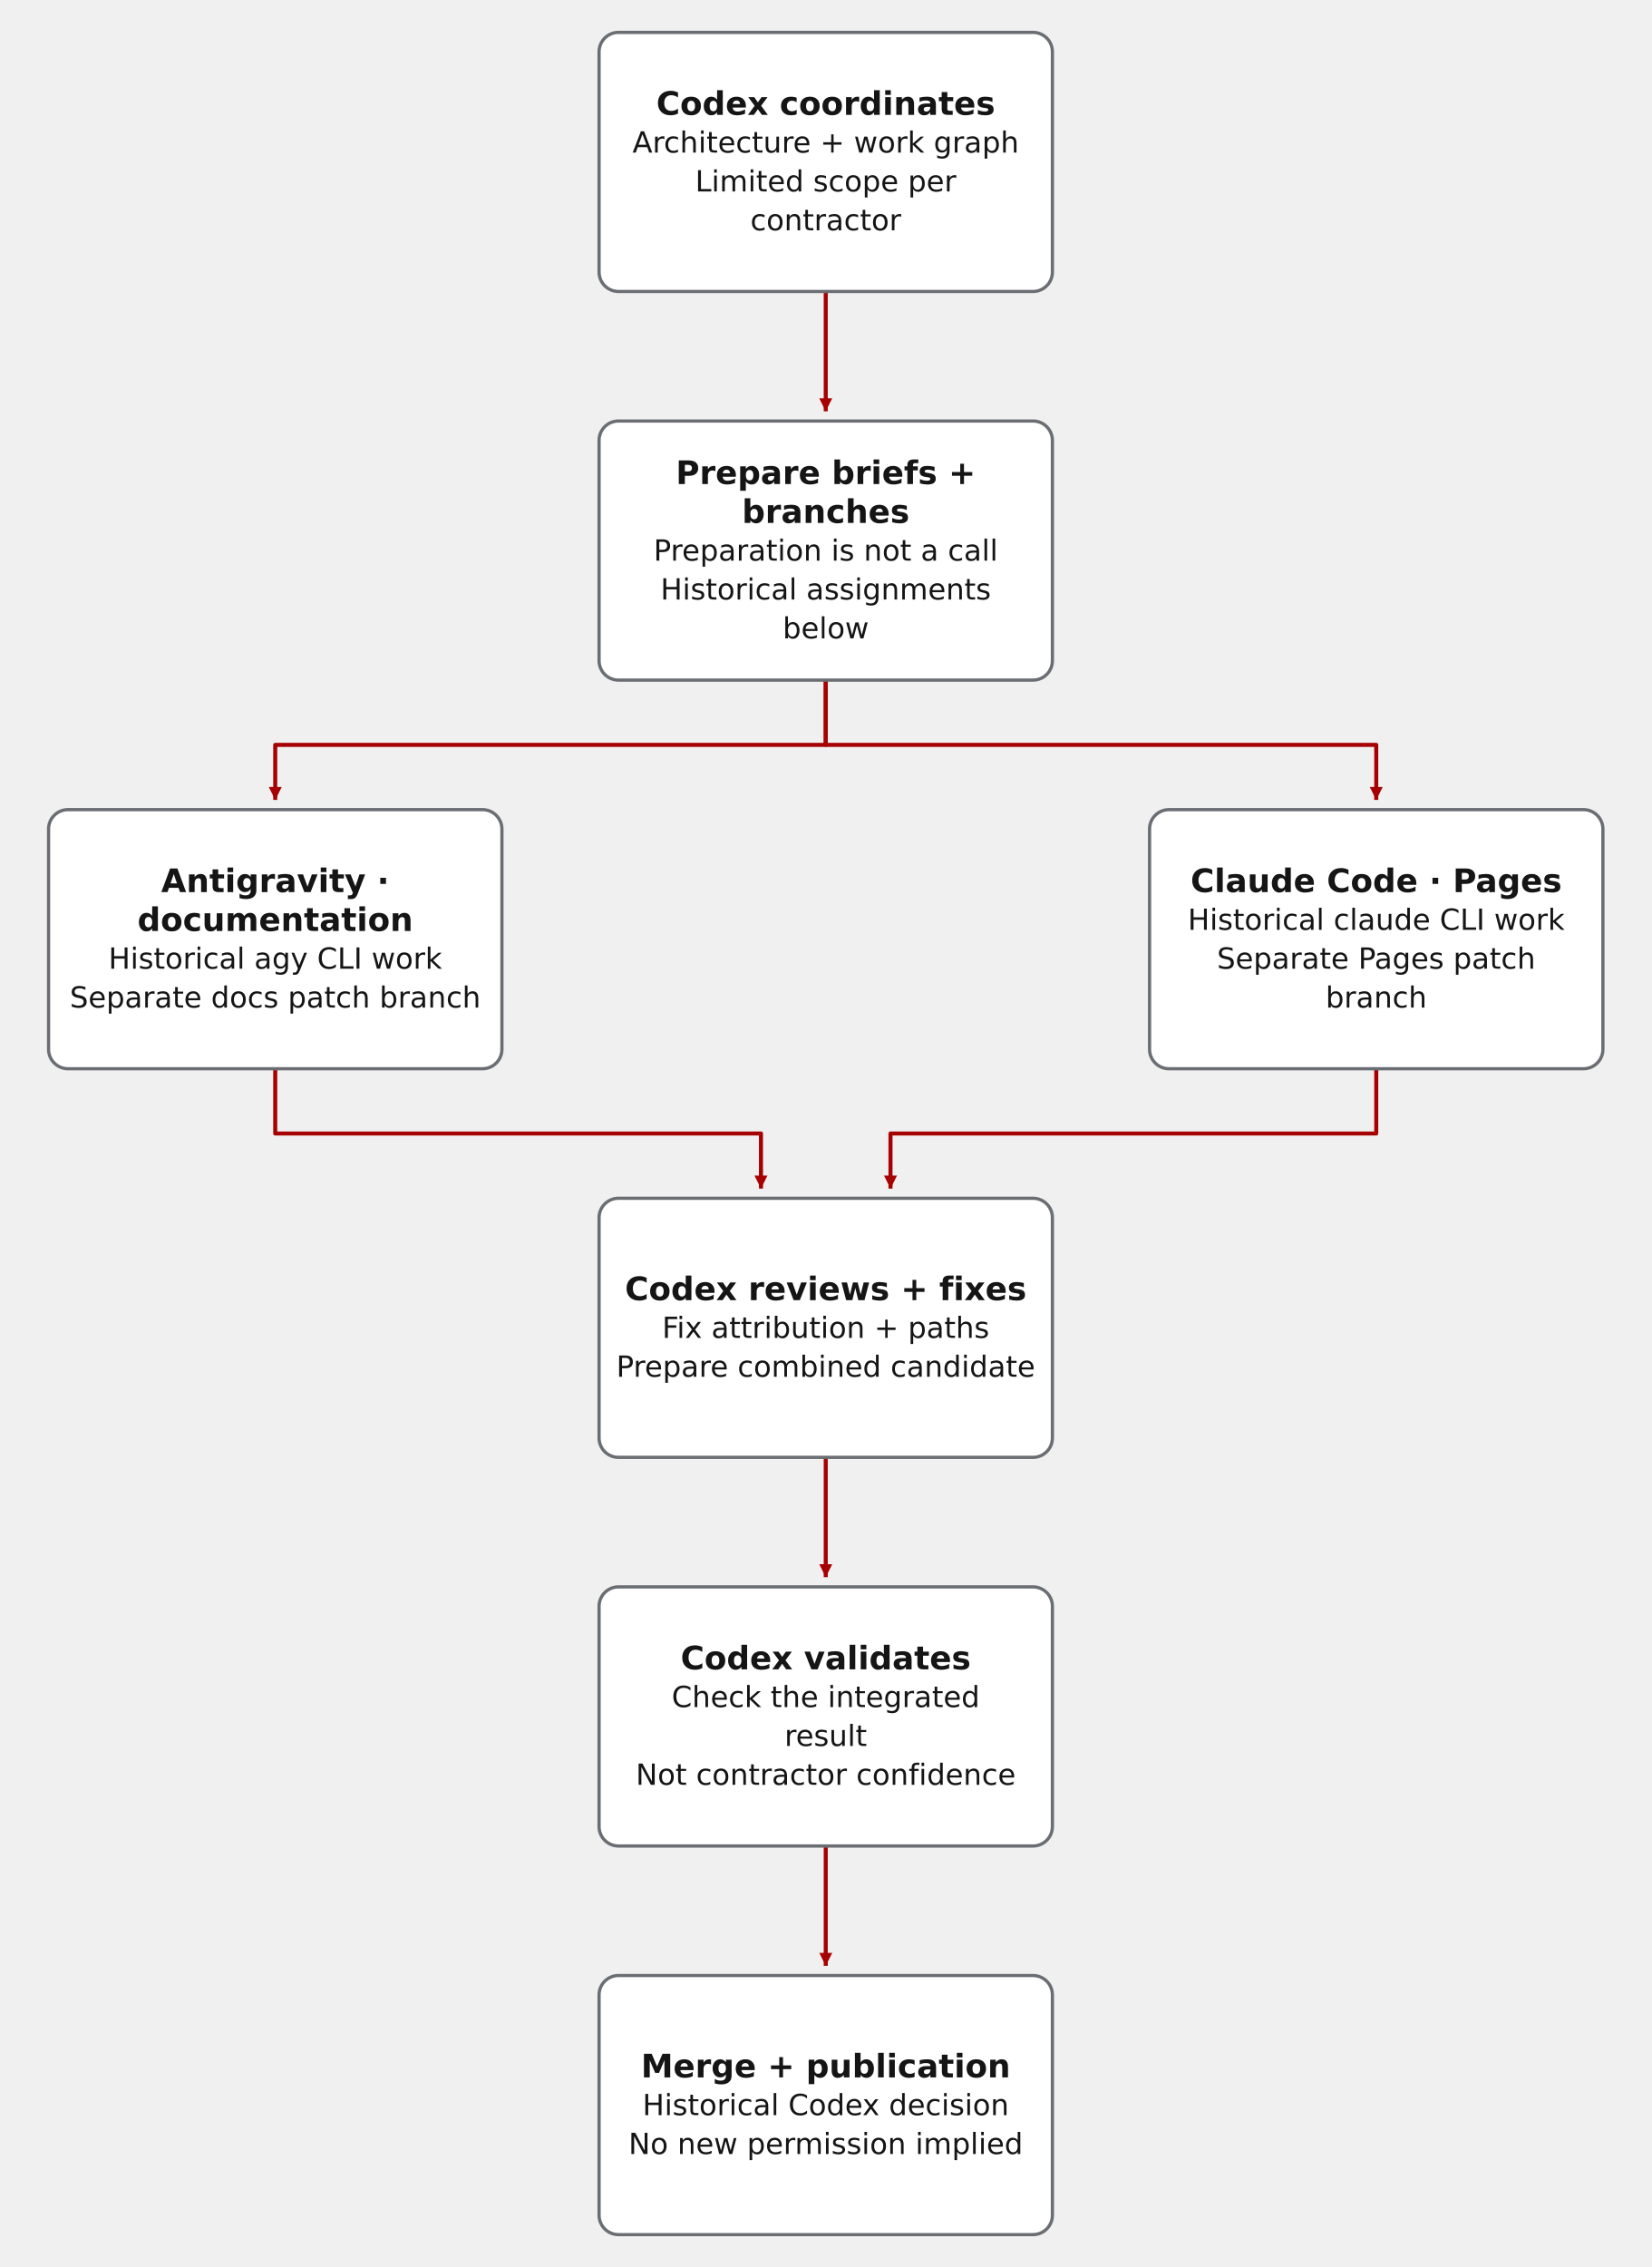
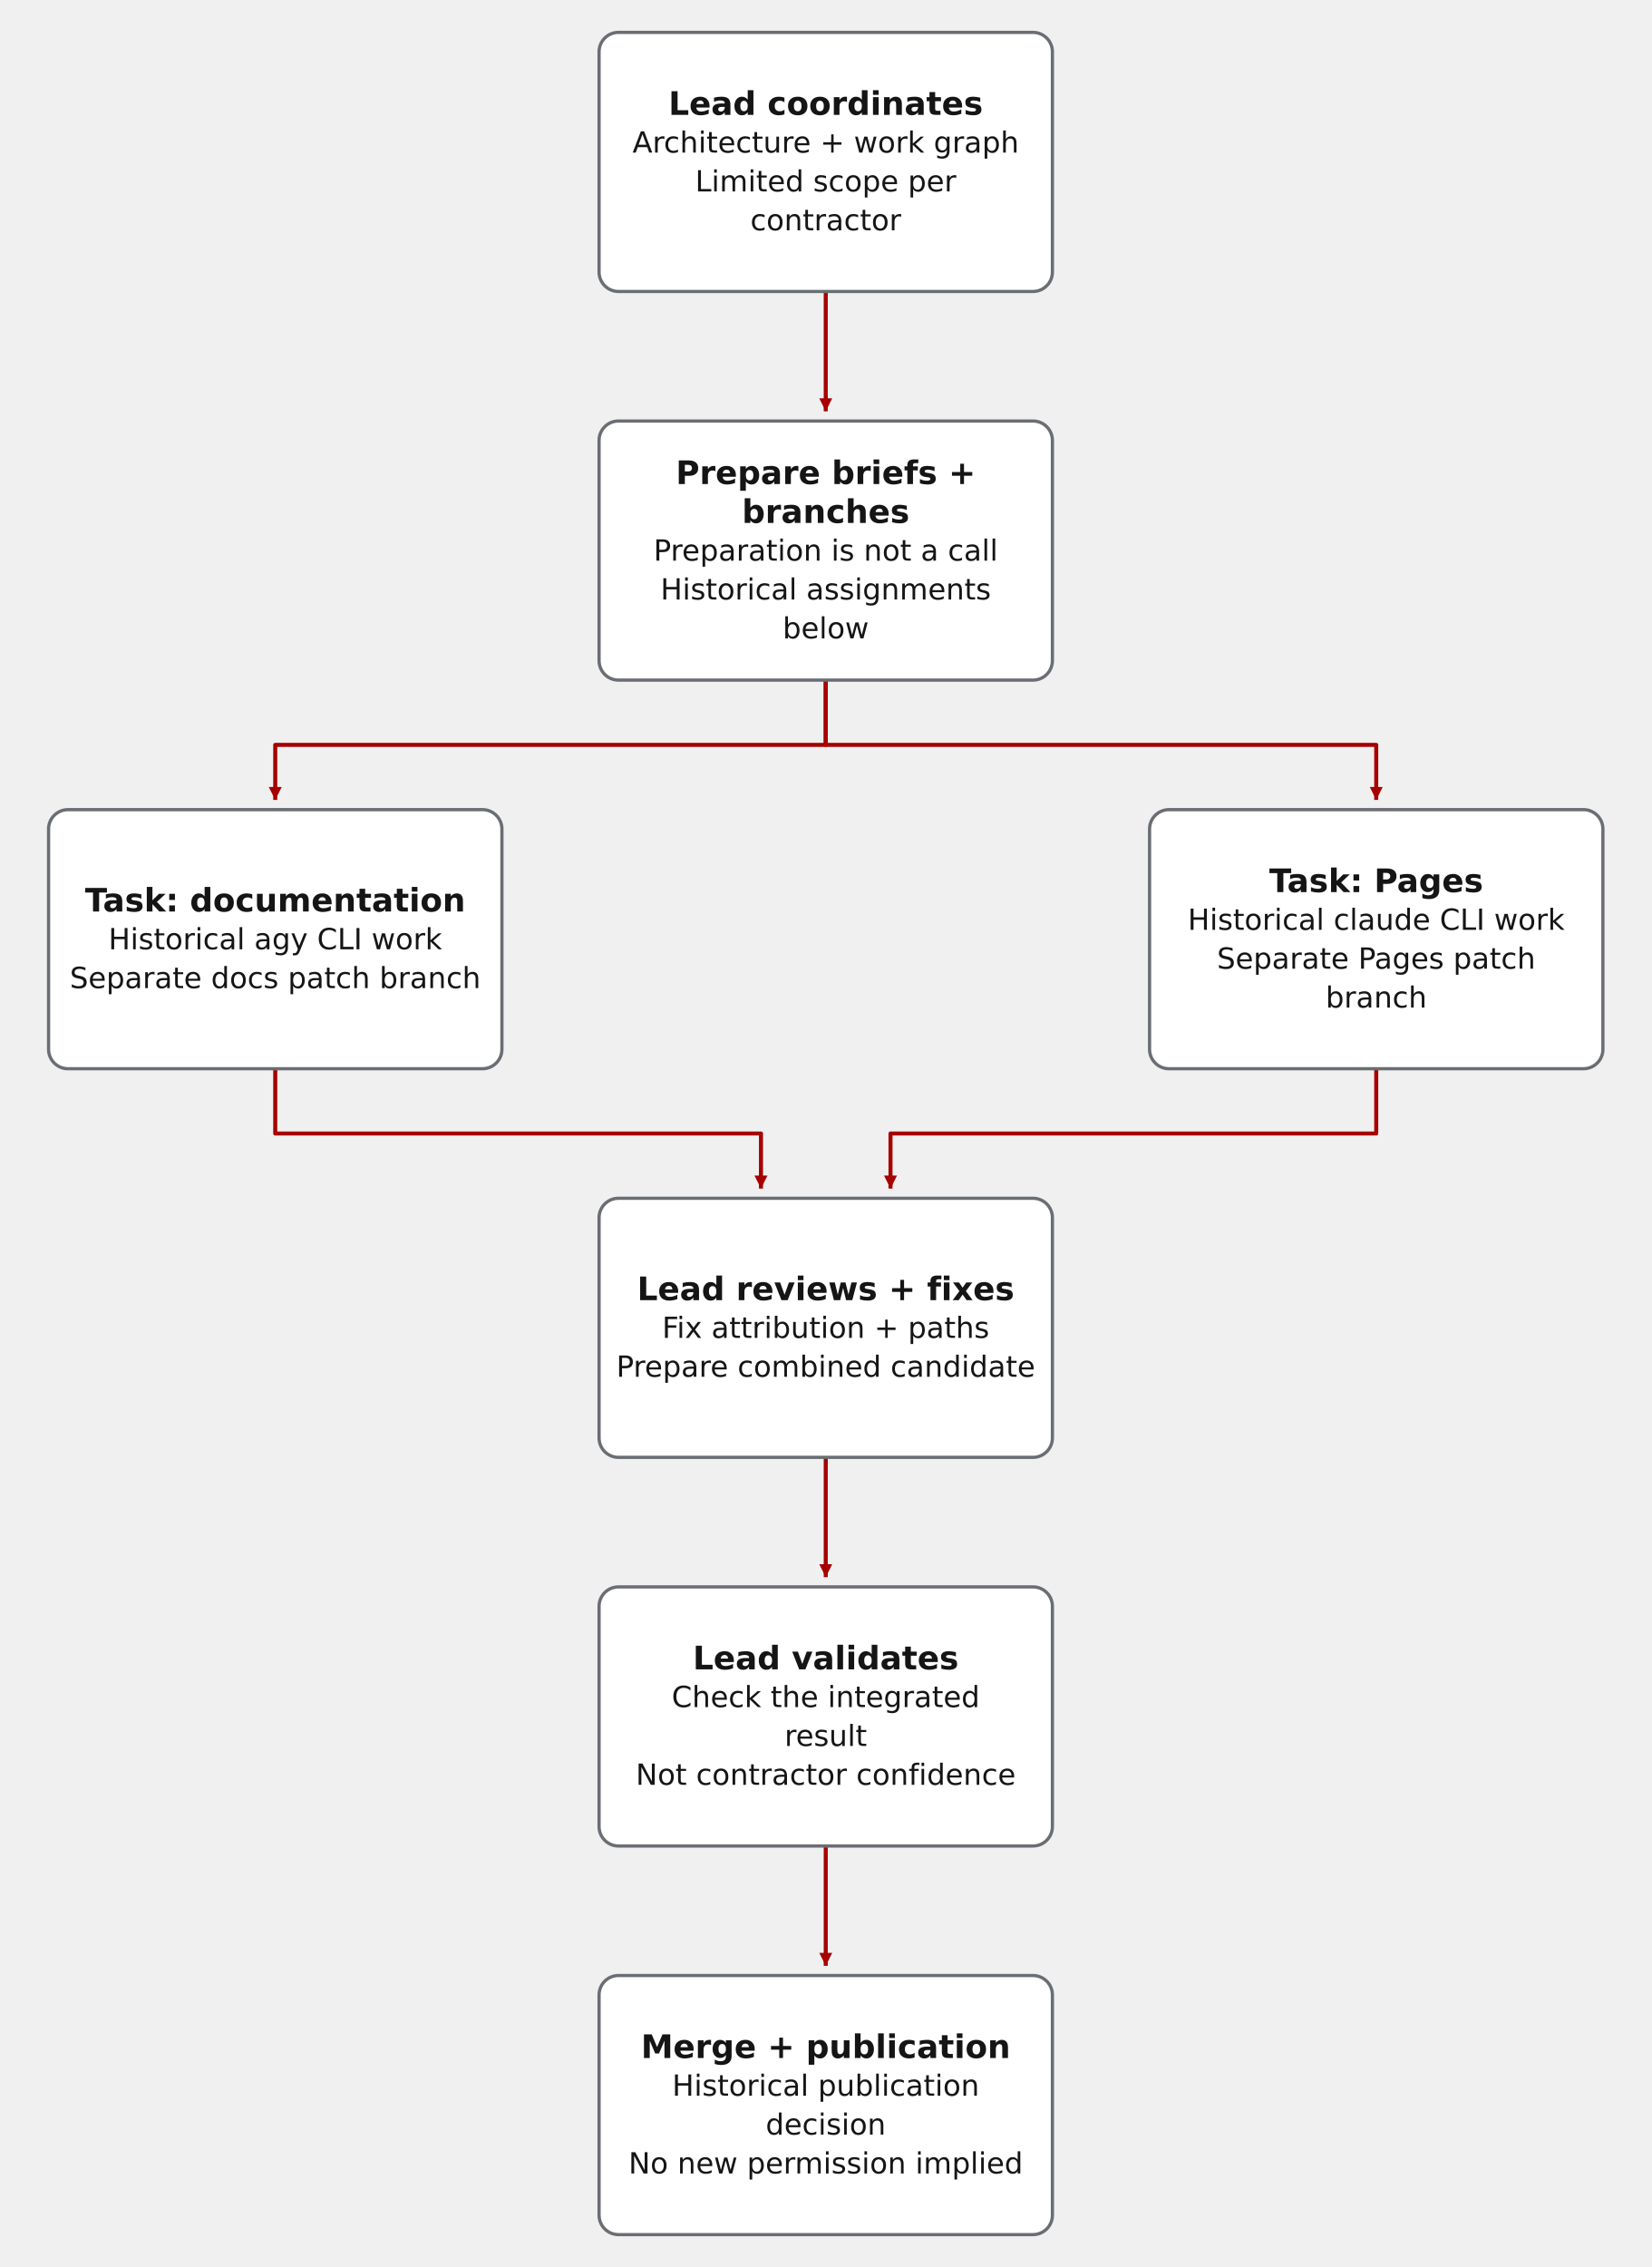
<svg xmlns="http://www.w3.org/2000/svg" width="1020" height="1400" viewBox="0 0 1020 1400" role="img" aria-labelledby="title desc" font-family="DejaVu Sans, sans-serif" fill="#151515">
  <style id="diagram-theme">
  /* Inherited color-scheme also follows an explicit page selection. */
  @media (prefers-color-scheme: dark) {
    [fill="#151515"] { fill: #edf2f9; }
    [stroke="#151515"] { stroke: #edf2f9; }
    [fill="#fff"] { fill: #1b2d44; }
    [stroke="#fff"] { stroke: #111923; }
    [fill="#6a6e73"] { fill: #8b9db4; }
    [stroke="#6a6e73"] { stroke: #8b9db4; }
    [fill="#fff4e5"] { fill: #332a1c; }
    [stroke="#fff4e5"] { stroke: #332a1c; }
    [fill="#8f5200"] { fill: #efb46f; }
    [stroke="#8f5200"] { stroke: #efb46f; }
    [fill="#a60000"] { fill: #ff8795; }
    [stroke="#a60000"] { stroke: #ff8795; }
    [fill="#760000"] { fill: #ffb1ba; }
    [stroke="#760000"] { stroke: #ffb1ba; }
  }
</style>
  <defs>
    <marker id="arrow" markerUnits="userSpaceOnUse" viewBox="0 0 8 8" refX="8" refY="4" markerWidth="8" markerHeight="8" orient="auto-start-reverse">
      <path d="M 0 0 L 8 4 L 0 8 z" fill="#a60000" />
    </marker>
  </defs>
  <path data-from="lead" data-to="prepare" d="M 510,180 V 254" fill="none" stroke="#a60000" stroke-width="2.5" stroke-linejoin="round" marker-end="url(#arrow)" />
  <path data-from="prepare" data-to="antigravity" d="M 510,420 V 460 H 170 V 494" fill="none" stroke="#a60000" stroke-width="2.5" stroke-linejoin="round" marker-end="url(#arrow)" />
  <path data-from="prepare" data-to="claude" d="M 510,420 V 460 H 850 V 494" fill="none" stroke="#a60000" stroke-width="2.5" stroke-linejoin="round" marker-end="url(#arrow)" />
  <path data-from="antigravity" data-to="integrate" d="M 170,660 V 700 H 470 V 734" fill="none" stroke="#a60000" stroke-width="2.5" stroke-linejoin="round" marker-end="url(#arrow)" />
  <path data-from="claude" data-to="integrate" d="M 850,660 V 700 H 550 V 734" fill="none" stroke="#a60000" stroke-width="2.5" stroke-linejoin="round" marker-end="url(#arrow)" />
  <path data-from="integrate" data-to="validate" d="M 510,900 V 974" fill="none" stroke="#a60000" stroke-width="2.5" stroke-linejoin="round" marker-end="url(#arrow)" />
  <path data-from="validate" data-to="publication" d="M 510,1140 V 1214" fill="none" stroke="#a60000" stroke-width="2.5" stroke-linejoin="round" marker-end="url(#arrow)" />
  <g data-node="lead" data-x="510" data-y="100" data-width="280" data-height="160">
    <rect x="370.0" y="20.0" width="280" height="160" rx="12" fill="#fff" stroke="#6a6e73" stroke-width="2" />
-     <text x="510" y="64" text-anchor="middle" dominant-baseline="central" font-size="20" font-weight="600">Codex coordinates</text>
+     <text x="510" y="64" text-anchor="middle" dominant-baseline="central" font-size="20" font-weight="600">Lead coordinates</text>
    <text x="510" y="88" text-anchor="middle" dominant-baseline="central" font-size="18" font-weight="400">Architecture + work graph</text>
    <text x="510" y="112" text-anchor="middle" dominant-baseline="central" font-size="18" font-weight="400">Limited scope per</text>
    <text x="510" y="136" text-anchor="middle" dominant-baseline="central" font-size="18" font-weight="400">contractor</text>
  </g>
  <g data-node="prepare" data-x="510" data-y="340" data-width="280" data-height="160">
    <rect x="370.0" y="260.0" width="280" height="160" rx="12" fill="#fff" stroke="#6a6e73" stroke-width="2" />
    <text x="510" y="292" text-anchor="middle" dominant-baseline="central" font-size="20" font-weight="600">Prepare briefs +</text>
    <text x="510" y="316" text-anchor="middle" dominant-baseline="central" font-size="20" font-weight="600">branches</text>
    <text x="510" y="340" text-anchor="middle" dominant-baseline="central" font-size="18" font-weight="400">Preparation is not a call</text>
    <text x="510" y="364" text-anchor="middle" dominant-baseline="central" font-size="18" font-weight="400">Historical assignments</text>
    <text x="510" y="388" text-anchor="middle" dominant-baseline="central" font-size="18" font-weight="400">below</text>
  </g>
  <g data-node="antigravity" data-x="170" data-y="580" data-width="280" data-height="160">
    <rect x="30.0" y="500.0" width="280" height="160" rx="12" fill="#fff" stroke="#6a6e73" stroke-width="2" />
-     <text x="170" y="544" text-anchor="middle" dominant-baseline="central" font-size="20" font-weight="600">Antigravity ·</text>
-     <text x="170" y="568" text-anchor="middle" dominant-baseline="central" font-size="20" font-weight="600">documentation</text>
-     <text x="170" y="592" text-anchor="middle" dominant-baseline="central" font-size="18" font-weight="400">Historical agy CLI work</text>
-     <text x="170" y="616" text-anchor="middle" dominant-baseline="central" font-size="18" font-weight="400">Separate docs patch branch</text>
+     <text x="170" y="556" text-anchor="middle" dominant-baseline="central" font-size="20" font-weight="600">Task: documentation</text>
+     <text x="170" y="580" text-anchor="middle" dominant-baseline="central" font-size="18" font-weight="400">Historical agy CLI work</text>
+     <text x="170" y="604" text-anchor="middle" dominant-baseline="central" font-size="18" font-weight="400">Separate docs patch branch</text>
  </g>
  <g data-node="claude" data-x="850" data-y="580" data-width="280" data-height="160">
    <rect x="710.0" y="500.0" width="280" height="160" rx="12" fill="#fff" stroke="#6a6e73" stroke-width="2" />
-     <text x="850" y="544" text-anchor="middle" dominant-baseline="central" font-size="20" font-weight="600">Claude Code · Pages</text>
+     <text x="850" y="544" text-anchor="middle" dominant-baseline="central" font-size="20" font-weight="600">Task: Pages</text>
    <text x="850" y="568" text-anchor="middle" dominant-baseline="central" font-size="18" font-weight="400">Historical claude CLI work</text>
    <text x="850" y="592" text-anchor="middle" dominant-baseline="central" font-size="18" font-weight="400">Separate Pages patch</text>
    <text x="850" y="616" text-anchor="middle" dominant-baseline="central" font-size="18" font-weight="400">branch</text>
  </g>
  <g data-node="integrate" data-x="510" data-y="820" data-width="280" data-height="160">
    <rect x="370.0" y="740.0" width="280" height="160" rx="12" fill="#fff" stroke="#6a6e73" stroke-width="2" />
-     <text x="510" y="796" text-anchor="middle" dominant-baseline="central" font-size="20" font-weight="600">Codex reviews + fixes</text>
+     <text x="510" y="796" text-anchor="middle" dominant-baseline="central" font-size="20" font-weight="600">Lead reviews + fixes</text>
    <text x="510" y="820" text-anchor="middle" dominant-baseline="central" font-size="18" font-weight="400">Fix attribution + paths</text>
    <text x="510" y="844" text-anchor="middle" dominant-baseline="central" font-size="18" font-weight="400">Prepare combined candidate</text>
  </g>
  <g data-node="validate" data-x="510" data-y="1060" data-width="280" data-height="160">
    <rect x="370.0" y="980.0" width="280" height="160" rx="12" fill="#fff" stroke="#6a6e73" stroke-width="2" />
-     <text x="510" y="1024" text-anchor="middle" dominant-baseline="central" font-size="20" font-weight="600">Codex validates</text>
+     <text x="510" y="1024" text-anchor="middle" dominant-baseline="central" font-size="20" font-weight="600">Lead validates</text>
    <text x="510" y="1048" text-anchor="middle" dominant-baseline="central" font-size="18" font-weight="400">Check the integrated</text>
    <text x="510" y="1072" text-anchor="middle" dominant-baseline="central" font-size="18" font-weight="400">result</text>
    <text x="510" y="1096" text-anchor="middle" dominant-baseline="central" font-size="18" font-weight="400">Not contractor confidence</text>
  </g>
  <g data-node="publication" data-x="510" data-y="1300" data-width="280" data-height="160">
    <rect x="370.0" y="1220.0" width="280" height="160" rx="12" fill="#fff" stroke="#6a6e73" stroke-width="2" />
-     <text x="510" y="1276" text-anchor="middle" dominant-baseline="central" font-size="20" font-weight="600">Merge + publication</text>
-     <text x="510" y="1300" text-anchor="middle" dominant-baseline="central" font-size="18" font-weight="400">Historical Codex decision</text>
-     <text x="510" y="1324" text-anchor="middle" dominant-baseline="central" font-size="18" font-weight="400">No new permission implied</text>
+     <text x="510" y="1264" text-anchor="middle" dominant-baseline="central" font-size="20" font-weight="600">Merge + publication</text>
+     <text x="510" y="1288" text-anchor="middle" dominant-baseline="central" font-size="18" font-weight="400">Historical publication</text>
+     <text x="510" y="1312" text-anchor="middle" dominant-baseline="central" font-size="18" font-weight="400">decision</text>
+     <text x="510" y="1336" text-anchor="middle" dominant-baseline="central" font-size="18" font-weight="400">No new permission implied</text>
  </g>
</svg>
